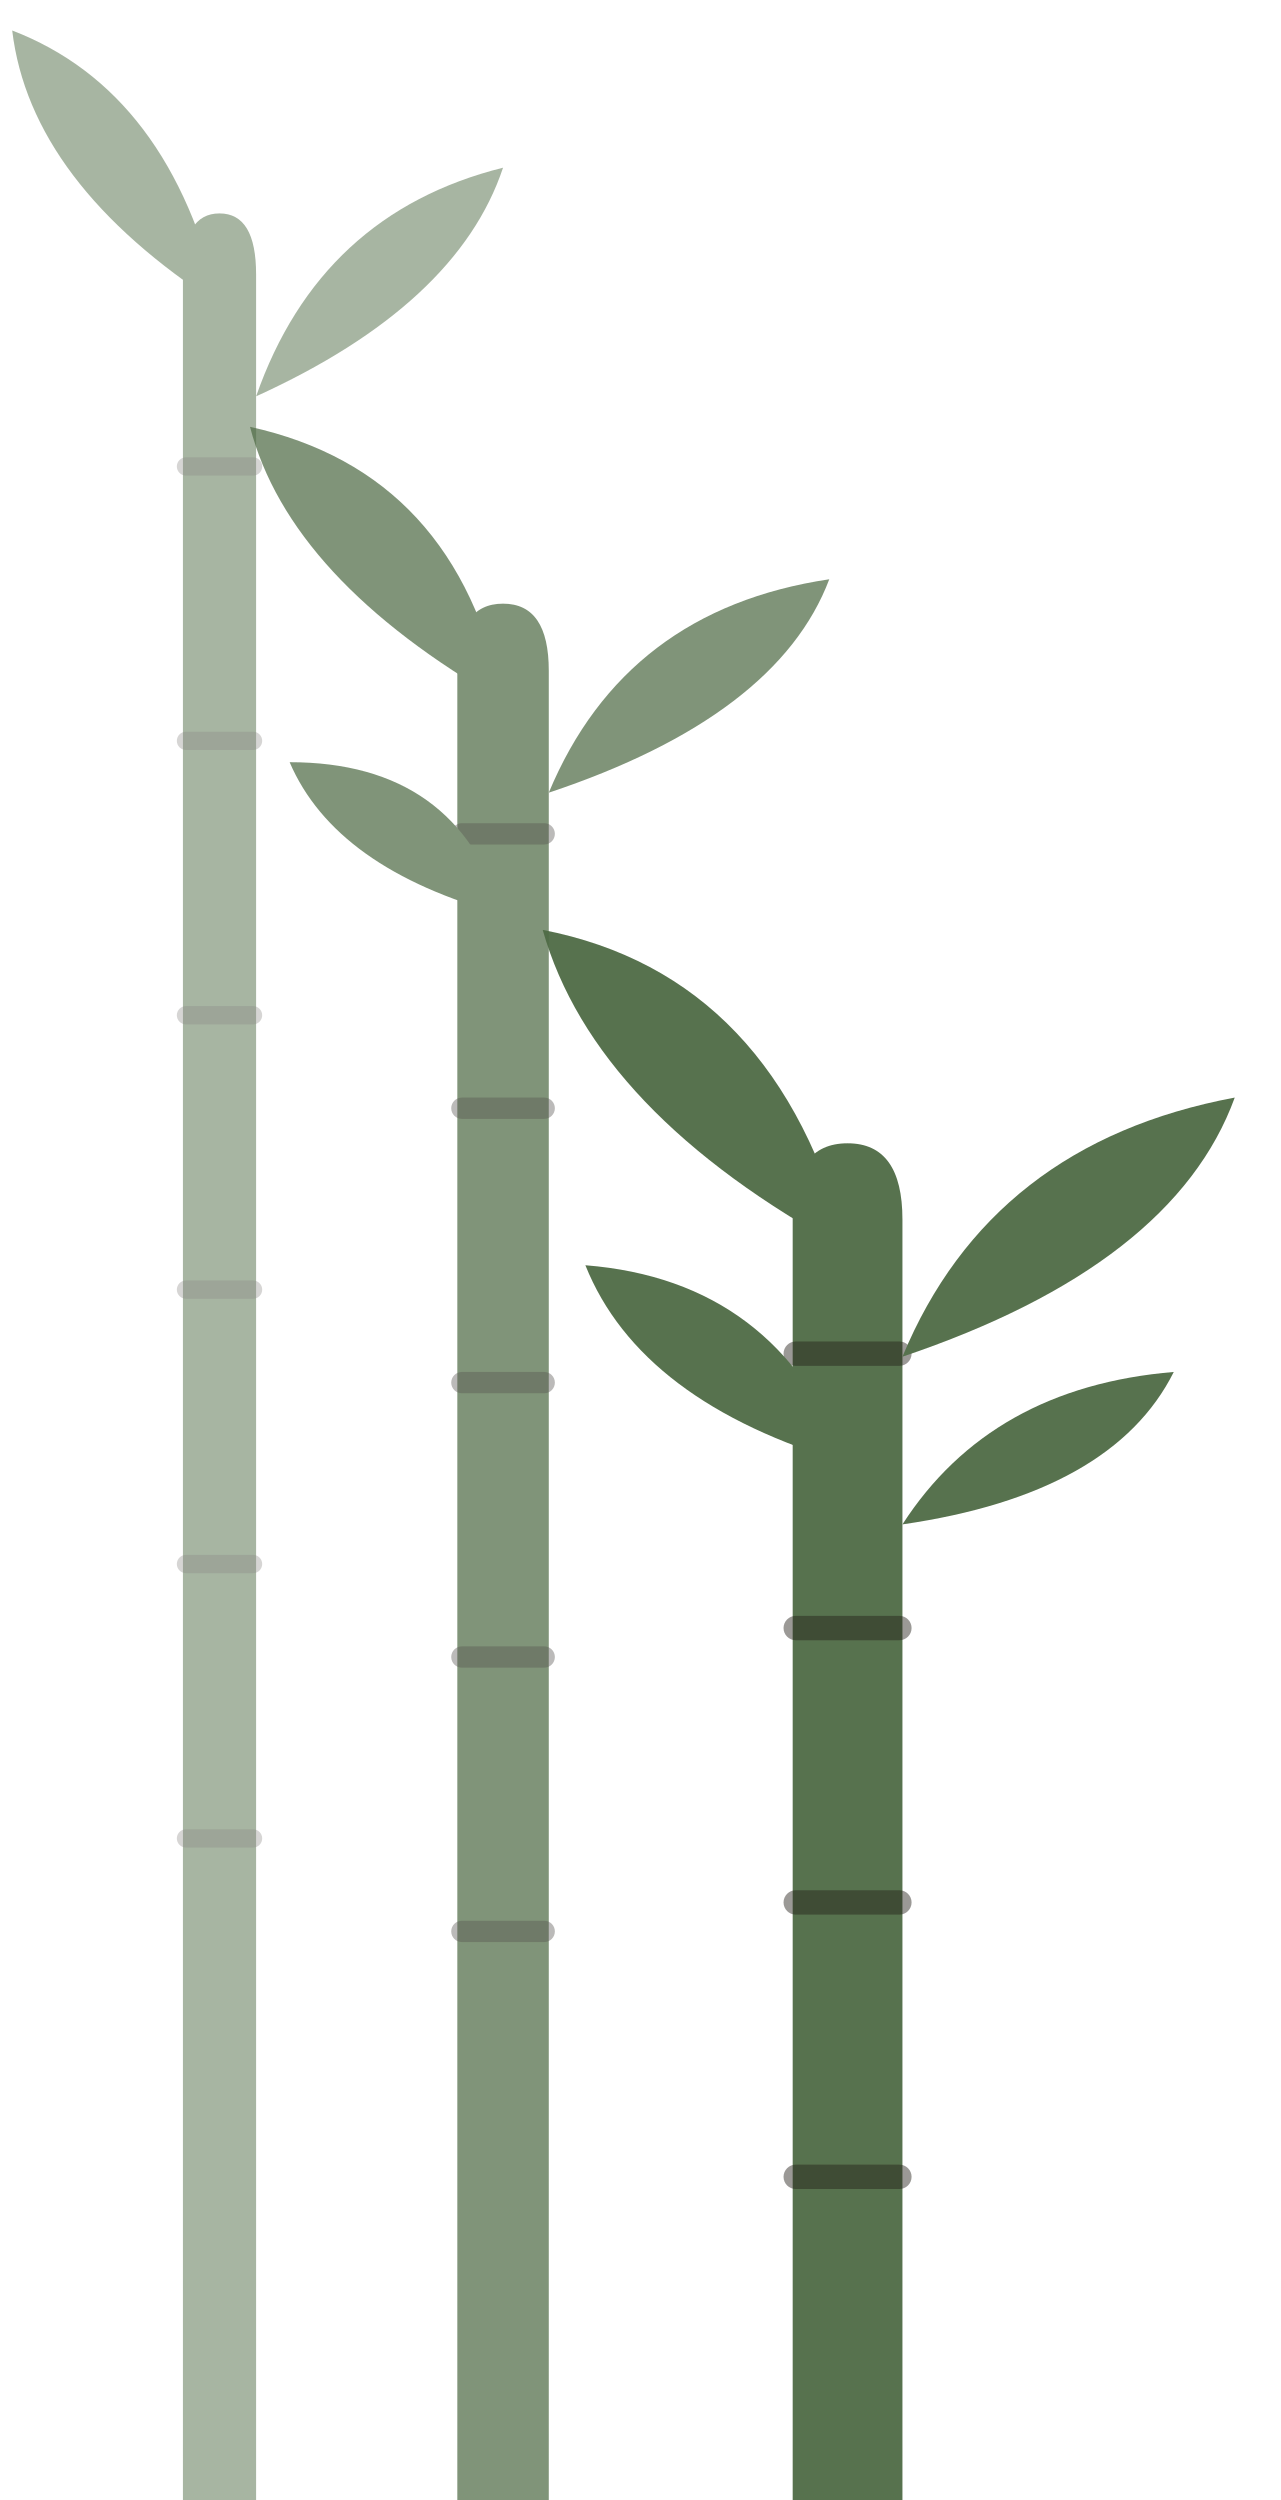
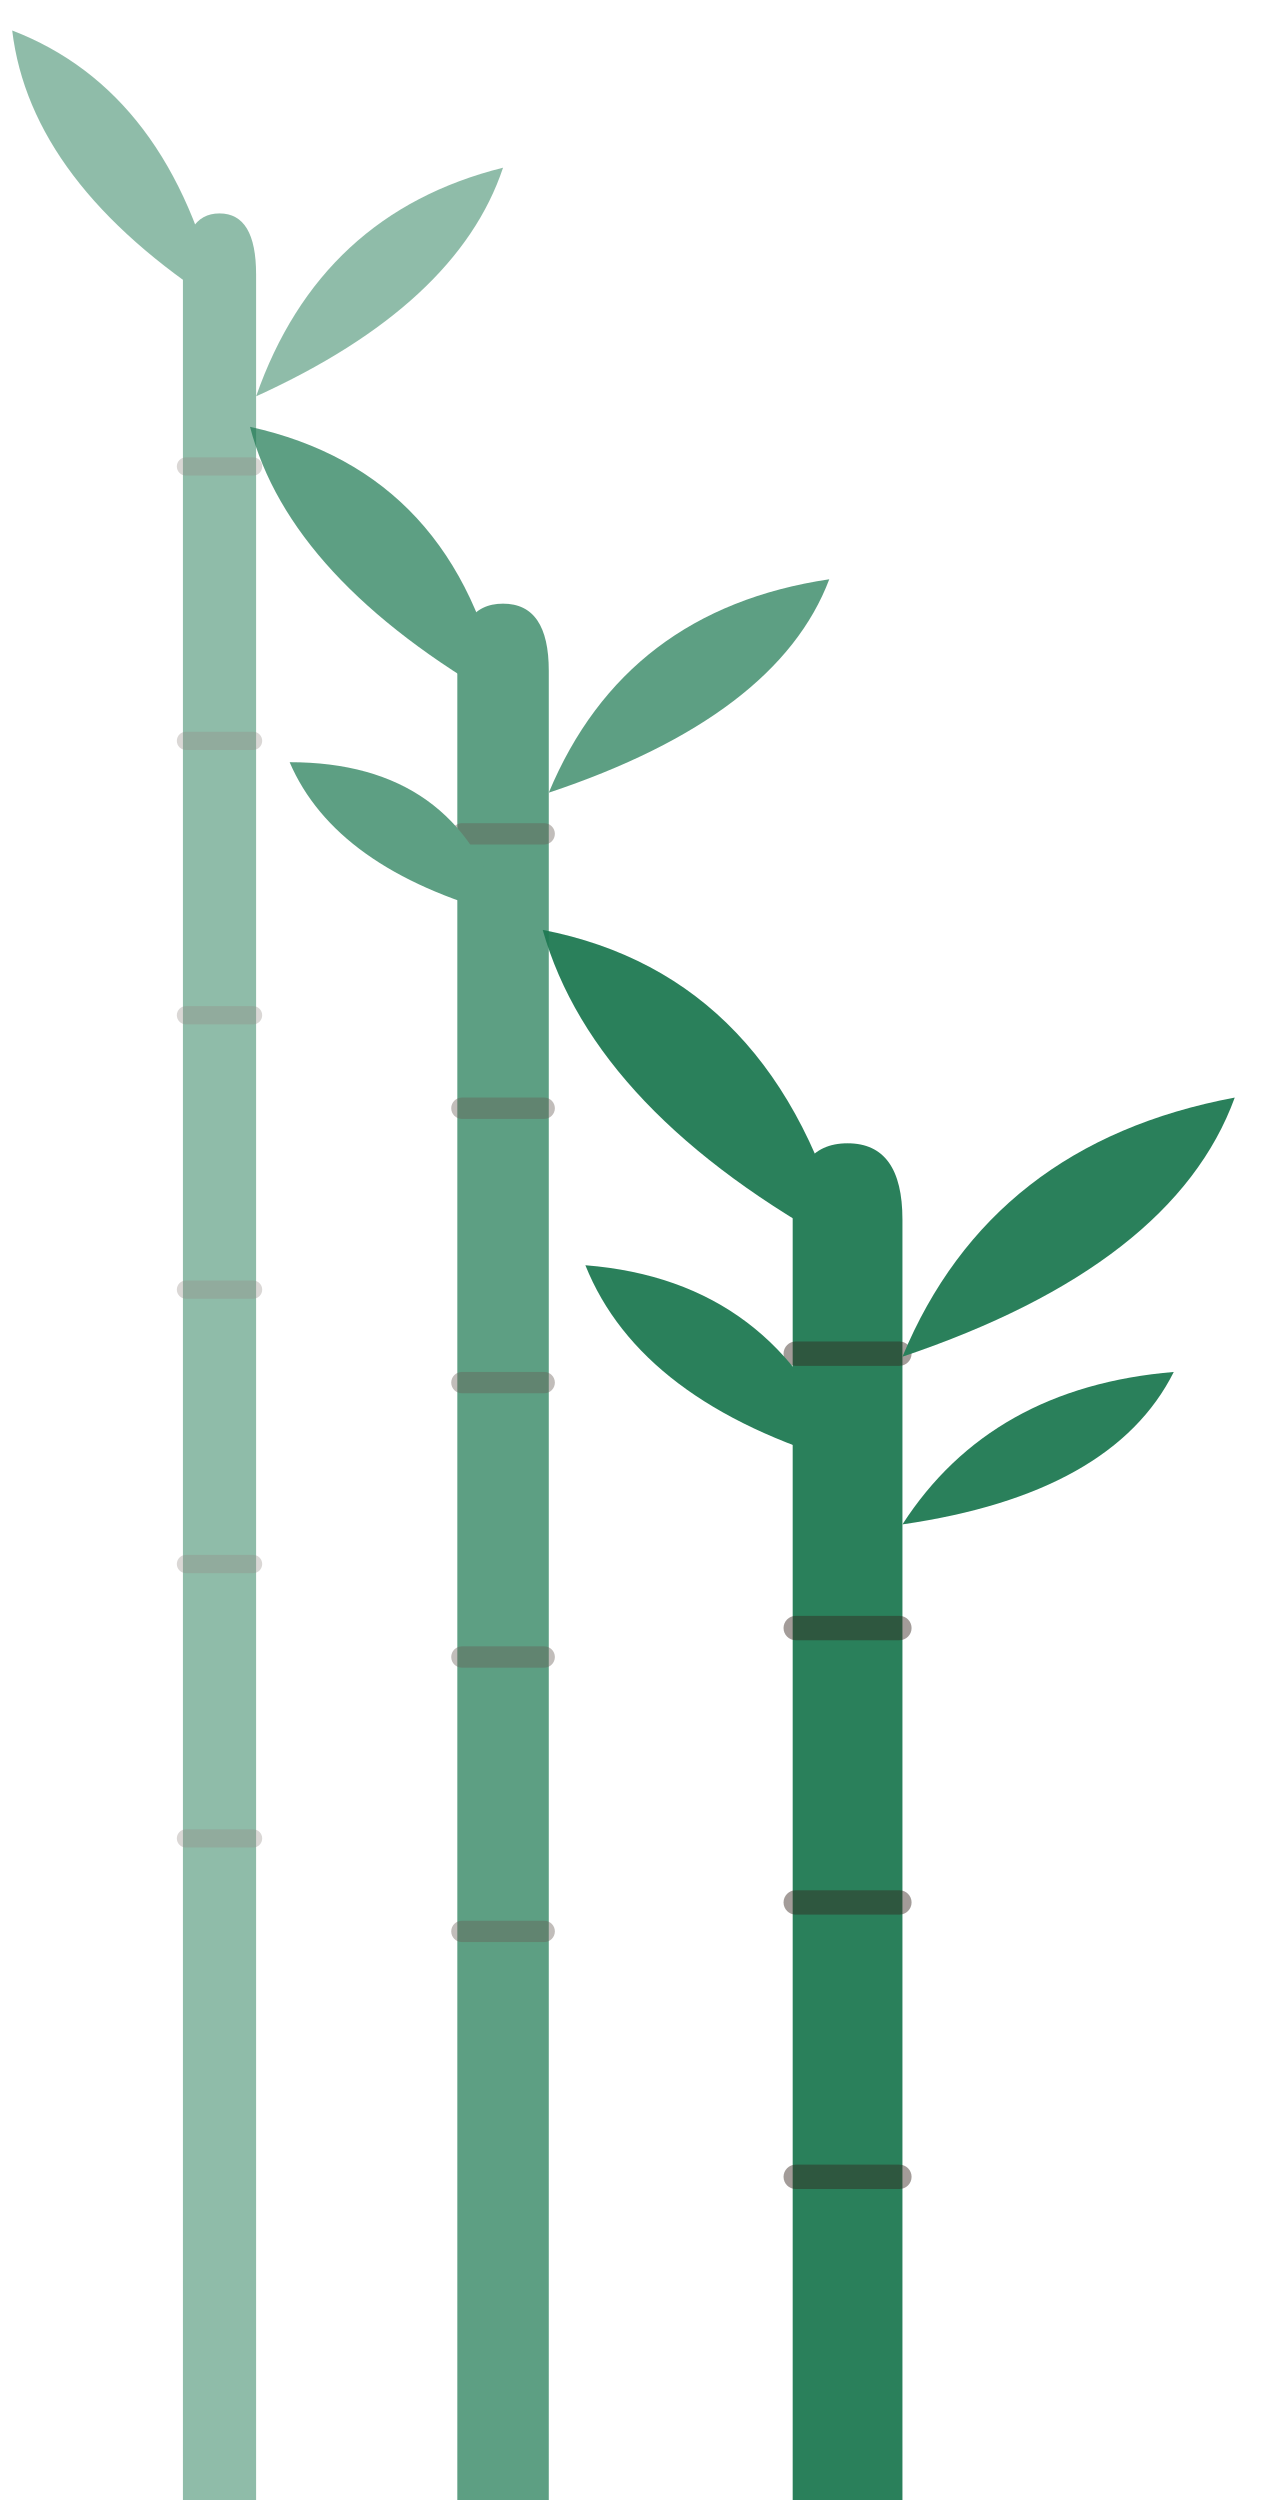
<svg xmlns="http://www.w3.org/2000/svg" width="420" height="820" viewBox="0 0 420 820" fill="none">
  <g opacity="0.5">
-     <path d="M60 820 L60 90 Q60 70 72 70 Q84 70 84 90 L84 820 Z" fill="#4f6b45" />
-     <rect x="58" y="150" width="28" height="6" rx="3" fill="#16120c" opacity="0.35" />
-     <rect x="58" y="240" width="28" height="6" rx="3" fill="#16120c" opacity="0.35" />
-     <rect x="58" y="330" width="28" height="6" rx="3" fill="#16120c" opacity="0.35" />
-     <rect x="58" y="420" width="28" height="6" rx="3" fill="#16120c" opacity="0.35" />
-     <rect x="58" y="510" width="28" height="6" rx="3" fill="#16120c" opacity="0.35" />
-     <rect x="58" y="600" width="28" height="6" rx="3" fill="#16120c" opacity="0.35" />
-     <path d="M72 100 Q10 60 4 10 Q56 30 72 100Z" fill="#4f6b45" />
-     <path d="M84 130 Q150 100 165 55 Q105 70 84 130Z" fill="#4f6b45" />
+     <path d="M60 820 L60 90 Q60 70 72 70 Q84 70 84 90 L84 820 Z" fill="#1F7A53" />
+     <rect x="58" y="150" width="28" height="6" rx="3" fill="#2A1B12" opacity="0.35" />
+     <rect x="58" y="240" width="28" height="6" rx="3" fill="#2A1B12" opacity="0.35" />
+     <rect x="58" y="330" width="28" height="6" rx="3" fill="#2A1B12" opacity="0.35" />
+     <rect x="58" y="420" width="28" height="6" rx="3" fill="#2A1B12" opacity="0.35" />
+     <rect x="58" y="510" width="28" height="6" rx="3" fill="#2A1B12" opacity="0.35" />
+     <rect x="58" y="600" width="28" height="6" rx="3" fill="#2A1B12" opacity="0.35" />
+     <path d="M72 100 Q10 60 4 10 Q56 30 72 100Z" fill="#1F7A53" />
+     <path d="M84 130 Q150 100 165 55 Q105 70 84 130Z" fill="#1F7A53" />
  </g>
  <g opacity="0.72">
-     <path d="M150 820 L150 220 Q150 198 165 198 Q180 198 180 220 L180 820 Z" fill="#4f6b45" />
-     <rect x="148" y="270" width="34" height="7" rx="3.5" fill="#16120c" opacity="0.4" />
-     <rect x="148" y="360" width="34" height="7" rx="3.5" fill="#16120c" opacity="0.4" />
-     <rect x="148" y="450" width="34" height="7" rx="3.5" fill="#16120c" opacity="0.4" />
-     <rect x="148" y="540" width="34" height="7" rx="3.5" fill="#16120c" opacity="0.4" />
-     <rect x="148" y="630" width="34" height="7" rx="3.5" fill="#16120c" opacity="0.4" />
-     <path d="M165 230 Q95 190 82 140 Q150 155 165 230Z" fill="#4f6b45" />
-     <path d="M180 260 Q255 235 272 190 Q205 200 180 260Z" fill="#4f6b45" />
-     <path d="M165 300 Q110 285 95 250 Q150 250 165 300Z" fill="#4f6b45" />
+     <path d="M150 820 L150 220 Q150 198 165 198 Q180 198 180 220 L180 820 Z" fill="#1F7A53" />
+     <rect x="148" y="270" width="34" height="7" rx="3.5" fill="#2A1B12" opacity="0.4" />
+     <rect x="148" y="360" width="34" height="7" rx="3.5" fill="#2A1B12" opacity="0.4" />
+     <rect x="148" y="450" width="34" height="7" rx="3.5" fill="#2A1B12" opacity="0.4" />
+     <rect x="148" y="540" width="34" height="7" rx="3.5" fill="#2A1B12" opacity="0.4" />
+     <rect x="148" y="630" width="34" height="7" rx="3.5" fill="#2A1B12" opacity="0.4" />
+     <path d="M165 230 Q95 190 82 140 Q150 155 165 230Z" fill="#1F7A53" />
+     <path d="M180 260 Q255 235 272 190 Q205 200 180 260Z" fill="#1F7A53" />
+     <path d="M165 300 Q110 285 95 250 Q150 250 165 300Z" fill="#1F7A53" />
  </g>
  <g opacity="0.95">
-     <path d="M260 820 L260 400 Q260 375 278 375 Q296 375 296 400 L296 820 Z" fill="#4f6b45" />
-     <rect x="257" y="440" width="42" height="8" rx="4" fill="#16120c" opacity="0.45" />
-     <rect x="257" y="530" width="42" height="8" rx="4" fill="#16120c" opacity="0.45" />
-     <rect x="257" y="620" width="42" height="8" rx="4" fill="#16120c" opacity="0.45" />
-     <rect x="257" y="710" width="42" height="8" rx="4" fill="#16120c" opacity="0.45" />
-     <path d="M278 410 Q195 365 178 305 Q255 320 278 410Z" fill="#4f6b45" />
-     <path d="M296 445 Q385 415 405 360 Q325 375 296 445Z" fill="#4f6b45" />
-     <path d="M278 480 Q210 460 192 415 Q255 420 278 480Z" fill="#4f6b45" />
-     <path d="M296 500 Q365 490 385 450 Q325 455 296 500Z" fill="#4f6b45" />
+     <path d="M260 820 L260 400 Q260 375 278 375 Q296 375 296 400 L296 820 Z" fill="#1F7A53" />
+     <rect x="257" y="440" width="42" height="8" rx="4" fill="#2A1B12" opacity="0.45" />
+     <rect x="257" y="530" width="42" height="8" rx="4" fill="#2A1B12" opacity="0.45" />
+     <rect x="257" y="620" width="42" height="8" rx="4" fill="#2A1B12" opacity="0.45" />
+     <rect x="257" y="710" width="42" height="8" rx="4" fill="#2A1B12" opacity="0.45" />
+     <path d="M278 410 Q195 365 178 305 Q255 320 278 410Z" fill="#1F7A53" />
+     <path d="M296 445 Q385 415 405 360 Q325 375 296 445Z" fill="#1F7A53" />
+     <path d="M278 480 Q210 460 192 415 Q255 420 278 480Z" fill="#1F7A53" />
+     <path d="M296 500 Q365 490 385 450 Q325 455 296 500Z" fill="#1F7A53" />
  </g>
</svg>
